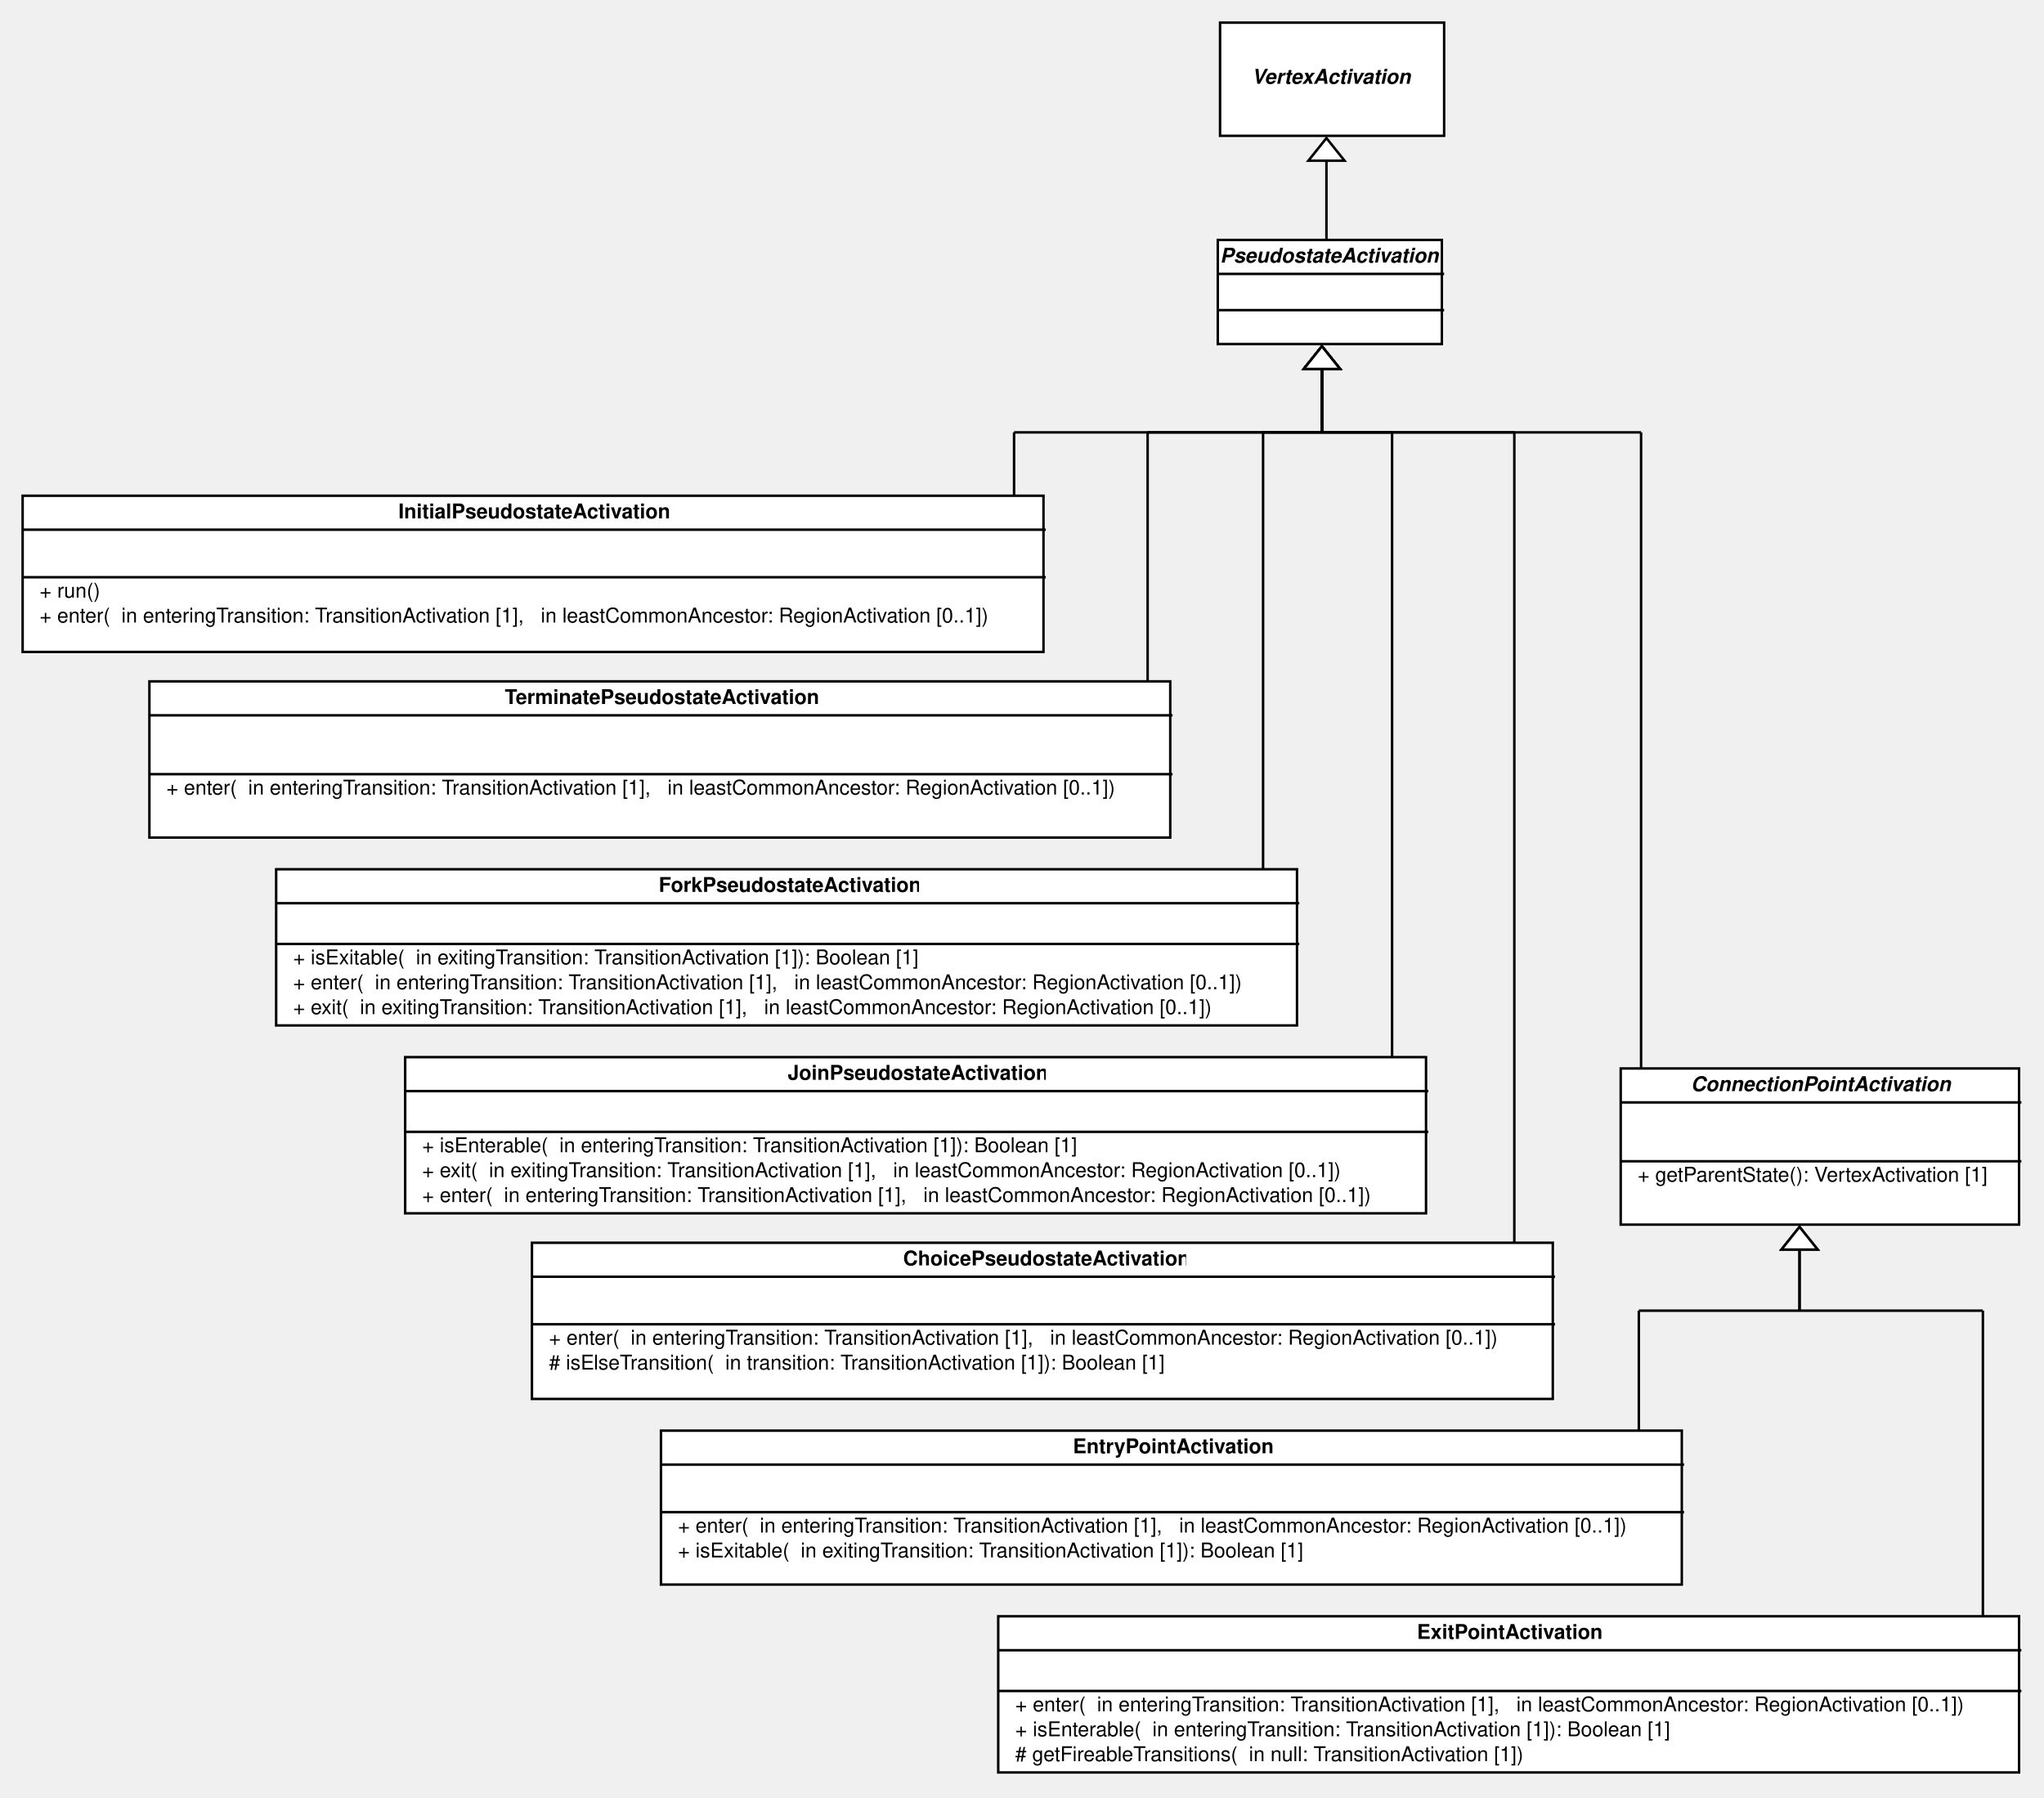
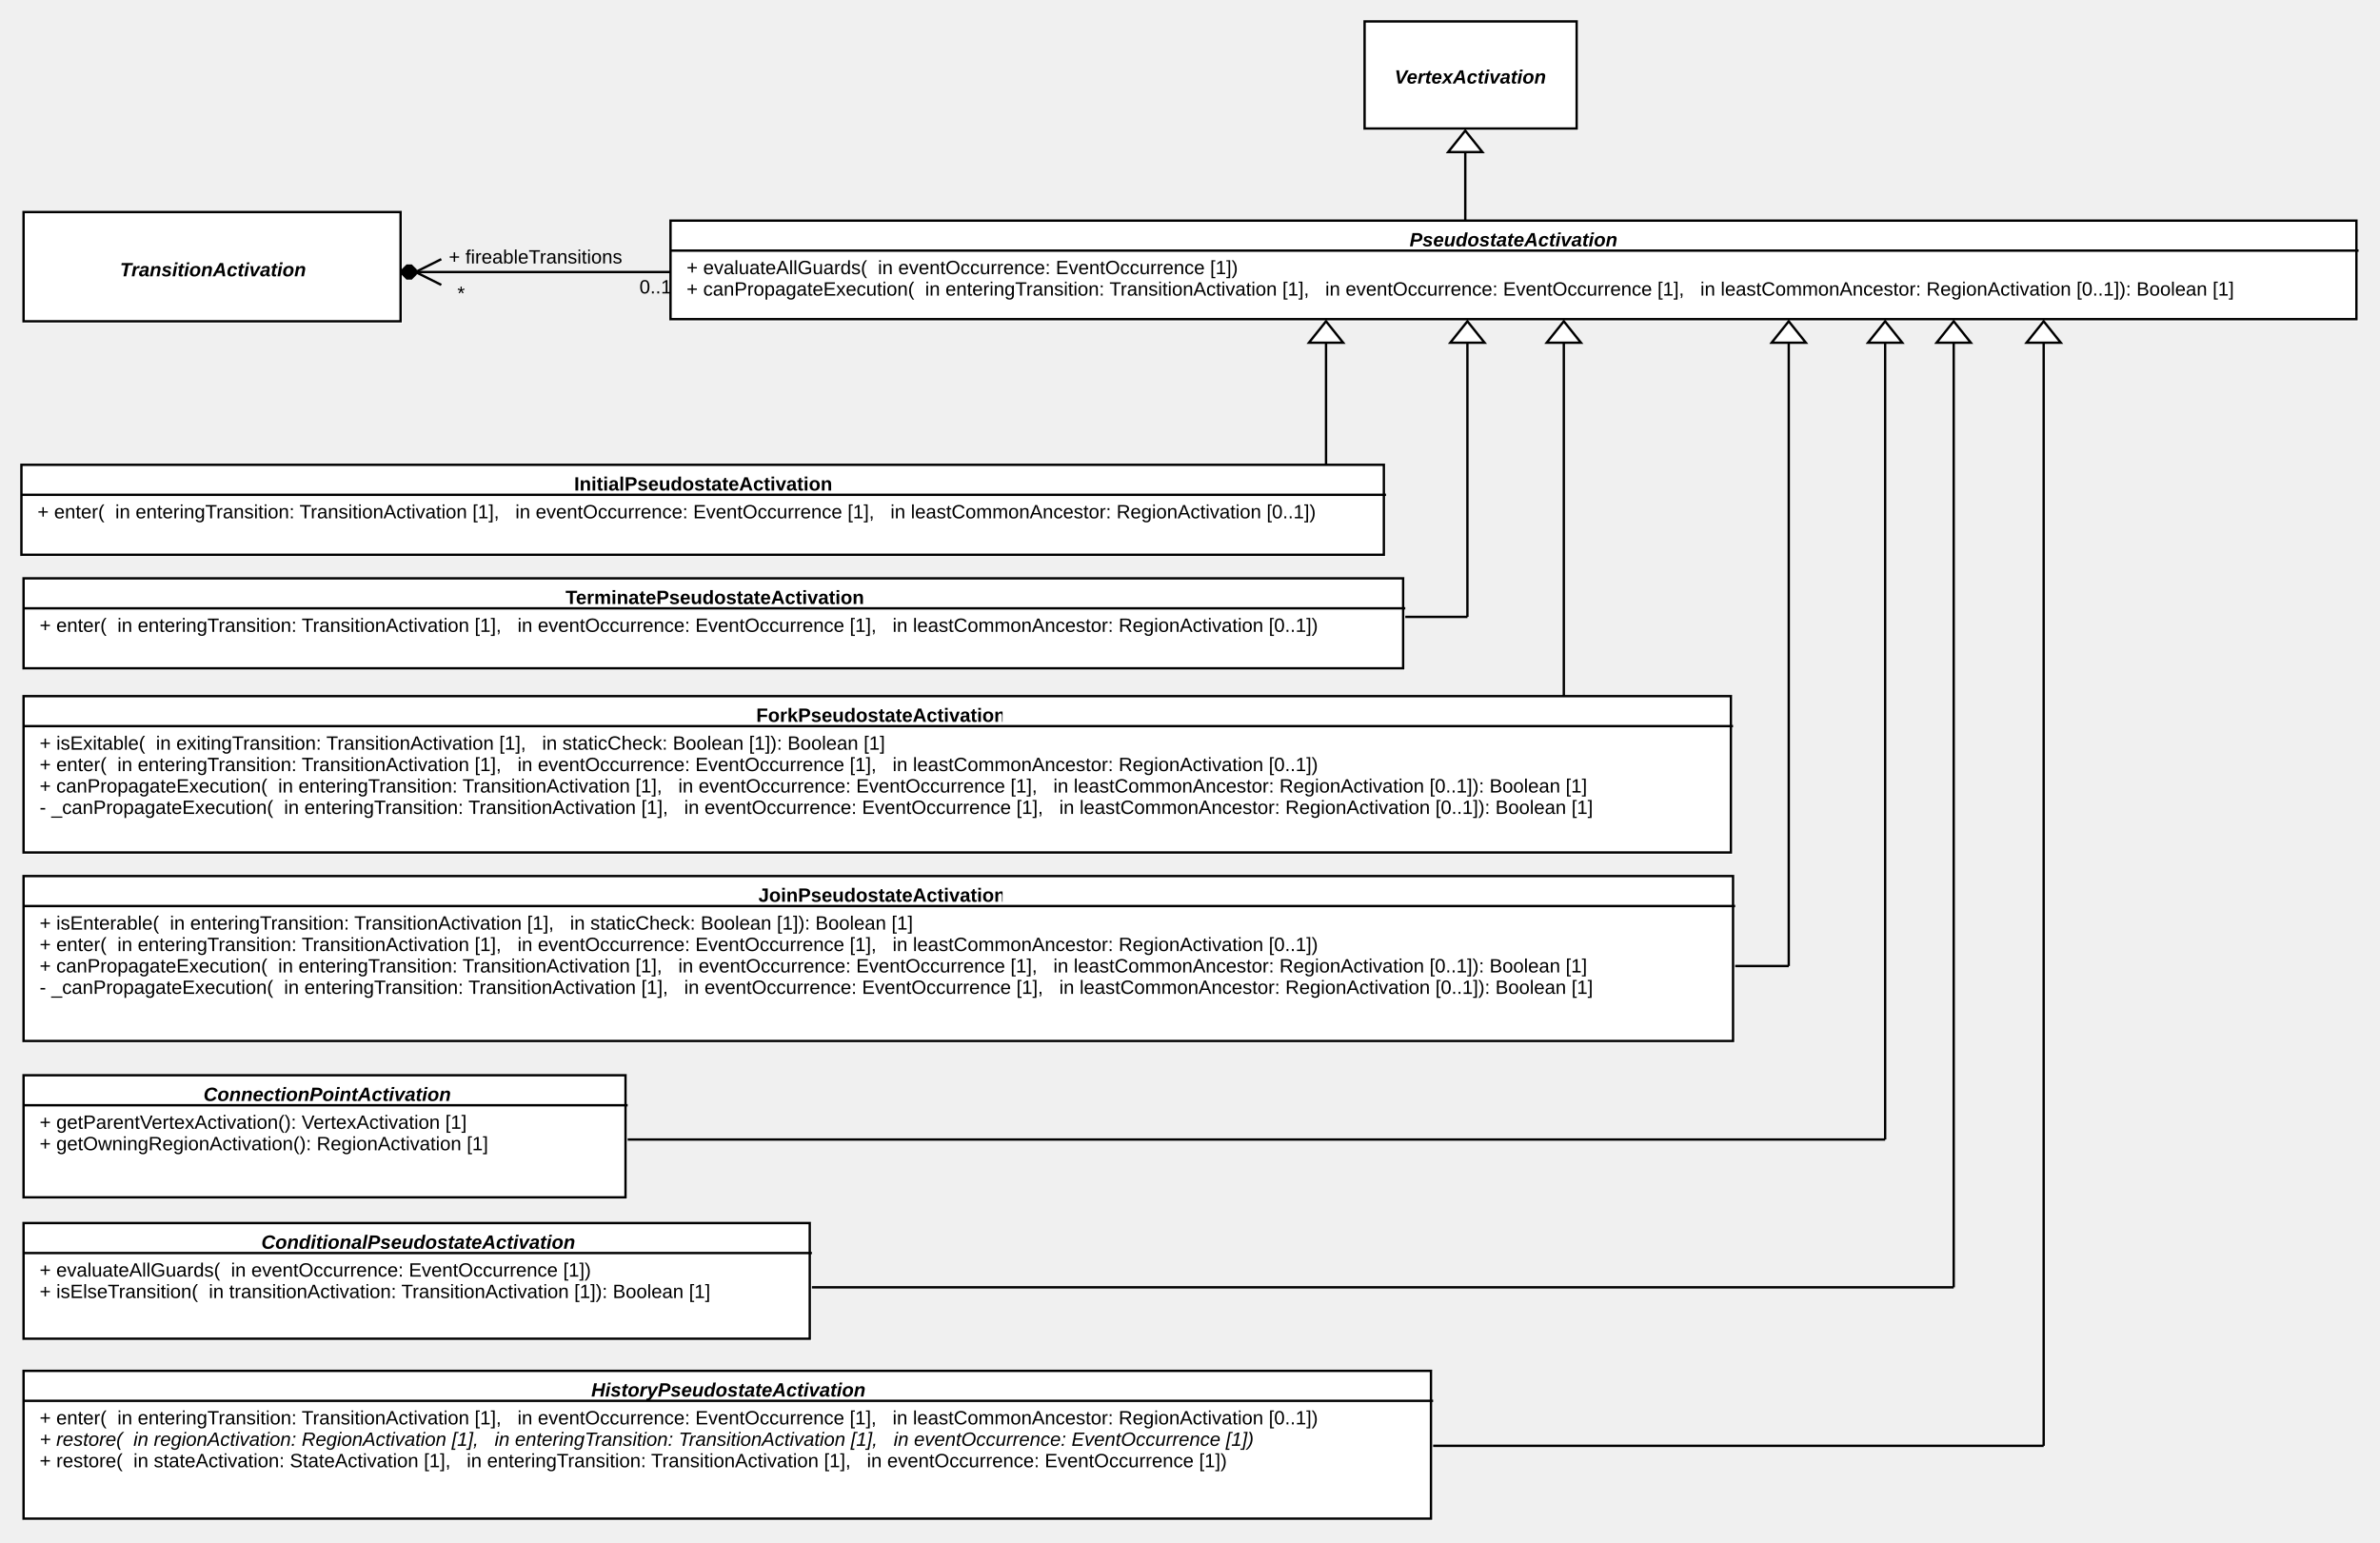
- <svg xmlns="http://www.w3.org/2000/svg" stroke-dasharray="none" shape-rendering="auto" font-family="'Dialog'" width="903" text-rendering="auto" fill-opacity="1" contentScriptType="text/ecmascript" color-interpolation="auto" color-rendering="auto" preserveAspectRatio="xMidYMid meet" font-size="12" viewBox="0 0 903 794" fill="black" stroke="black" image-rendering="auto" stroke-miterlimit="10" zoomAndPan="magnify" version="1.0" stroke-linecap="square" stroke-linejoin="miter" contentStyleType="text/css" font-style="normal" height="794" stroke-width="1" stroke-dashoffset="0" font-weight="normal" stroke-opacity="1">
+ <svg xmlns="http://www.w3.org/2000/svg" stroke-dasharray="none" shape-rendering="auto" font-family="'Dialog'" width="1111" text-rendering="auto" fill-opacity="1" contentScriptType="text/ecmascript" color-interpolation="auto" color-rendering="auto" preserveAspectRatio="xMidYMid meet" font-size="12" viewBox="0 0 1111 720" fill="black" stroke="black" image-rendering="auto" stroke-miterlimit="10" zoomAndPan="magnify" version="1.0" stroke-linecap="square" stroke-linejoin="miter" contentStyleType="text/css" font-style="normal" height="720" stroke-width="1" stroke-dashoffset="0" font-weight="normal" stroke-opacity="1">
  <defs id="genericDefs" />
  <g>
    <defs id="defs1">
      <clipPath clipPathUnits="userSpaceOnUse" id="clipPath1">
-         <path d="M538 9 L640 9 L640 62 L538 62 L538 9 Z" />
+         <path d="M636 9 L738 9 L738 62 L636 62 L636 9 Z" />
      </clipPath>
      <clipPath clipPathUnits="userSpaceOnUse" id="clipPath2">
-         <path d="M552 29 L627 29 L627 42 L552 42 L552 29 Z" />
+         <path d="M650 29 L725 29 L725 41 L650 41 L650 29 Z" />
      </clipPath>
      <clipPath clipPathUnits="userSpaceOnUse" id="clipPath3">
-         <path d="M715 471 L894 471 L894 543 L715 543 L715 471 Z" />
+         <path d="M10 501 L294 501 L294 561 L10 561 L10 501 Z" />
      </clipPath>
      <clipPath clipPathUnits="userSpaceOnUse" id="clipPath4">
-         <path d="M746 474 L862 474 L862 487 L746 487 L746 474 Z" />
+         <path d="M94 504 L210 504 L210 516 L94 516 L94 504 Z" />
      </clipPath>
      <clipPath clipPathUnits="userSpaceOnUse" id="clipPath5">
-         <path d="M715 486 L894 486 L894 513 L715 513 L715 486 Z" />
+         <path d="M15 517 L230 517 L230 529 L15 529 L15 517 Z" />
      </clipPath>
      <clipPath clipPathUnits="userSpaceOnUse" id="clipPath6">
-         <path d="M720 514 L889 514 L889 527 L720 527 L720 514 Z" />
+         <path d="M15 527 L235 527 L235 539 L15 539 L15 527 Z" />
      </clipPath>
      <clipPath clipPathUnits="userSpaceOnUse" id="clipPath7">
-         <path d="M715 512 L894 512 L894 542 L715 542 L715 512 Z" />
+         <path d="M10 515 L294 515 L294 561 L10 561 L10 515 Z" />
      </clipPath>
      <clipPath clipPathUnits="userSpaceOnUse" id="clipPath8">
-         <path d="M9 218 L463 218 L463 290 L9 290 L9 218 Z" />
+         <path d="M9 216 L648 216 L648 261 L9 261 L9 216 Z" />
      </clipPath>
      <clipPath clipPathUnits="userSpaceOnUse" id="clipPath9">
-         <path d="M175 221 L297 221 L297 234 L175 234 L175 221 Z" />
+         <path d="M267 219 L389 219 L389 231 L267 231 L267 219 Z" />
      </clipPath>
      <clipPath clipPathUnits="userSpaceOnUse" id="clipPath10">
-         <path d="M9 233 L463 233 L463 255 L9 255 L9 233 Z" />
+         <path d="M14 232 L643 232 L643 244 L14 244 L14 232 Z" />
      </clipPath>
      <clipPath clipPathUnits="userSpaceOnUse" id="clipPath11">
-         <path d="M14 256 L46 256 L46 269 L14 269 L14 256 Z" />
+         <path d="M9 230 L648 230 L648 261 L9 261 L9 230 Z" />
      </clipPath>
      <clipPath clipPathUnits="userSpaceOnUse" id="clipPath12">
-         <path d="M14 267 L458 267 L458 280 L14 280 L14 267 Z" />
+         <path d="M312 102 L1102 102 L1102 151 L312 151 L312 102 Z" />
      </clipPath>
      <clipPath clipPathUnits="userSpaceOnUse" id="clipPath13">
-         <path d="M9 254 L463 254 L463 289 L9 289 L9 254 Z" />
+         <path d="M657 105 L756 105 L756 117 L657 117 L657 105 Z" />
      </clipPath>
      <clipPath clipPathUnits="userSpaceOnUse" id="clipPath14">
-         <path d="M537 105 L639 105 L639 154 L537 154 L537 105 Z" />
+         <path d="M317 118 L590 118 L590 130 L317 130 L317 118 Z" />
      </clipPath>
      <clipPath clipPathUnits="userSpaceOnUse" id="clipPath15">
-         <path d="M538 108 L637 108 L637 121 L538 121 L538 108 Z" />
+         <path d="M317 128 L1076 128 L1076 140 L317 140 L317 128 Z" />
      </clipPath>
      <clipPath clipPathUnits="userSpaceOnUse" id="clipPath16">
-         <path d="M537 120 L639 120 L639 137 L537 137 L537 120 Z" />
+         <path d="M312 116 L1102 116 L1102 151 L312 151 L312 116 Z" />
      </clipPath>
      <clipPath clipPathUnits="userSpaceOnUse" id="clipPath17">
-         <path d="M537 136 L639 136 L639 153 L537 153 L537 136 Z" />
+         <path d="M10 324 L810 324 L810 400 L10 400 L10 324 Z" />
      </clipPath>
      <clipPath clipPathUnits="userSpaceOnUse" id="clipPath18">
-         <path d="M291 631 L745 631 L745 702 L291 702 L291 631 Z" />
+         <path d="M352 327 L468 327 L468 339 L352 339 L352 327 Z" />
      </clipPath>
      <clipPath clipPathUnits="userSpaceOnUse" id="clipPath19">
-         <path d="M473 634 L563 634 L563 647 L473 647 L473 634 Z" />
+         <path d="M15 340 L435 340 L435 352 L15 352 L15 340 Z" />
      </clipPath>
      <clipPath clipPathUnits="userSpaceOnUse" id="clipPath20">
-         <path d="M291 646 L745 646 L745 668 L291 668 L291 646 Z" />
+         <path d="M15 350 L644 350 L644 362 L15 362 L15 350 Z" />
      </clipPath>
      <clipPath clipPathUnits="userSpaceOnUse" id="clipPath21">
-         <path d="M296 669 L740 669 L740 682 L296 682 L296 669 Z" />
+         <path d="M15 360 L774 360 L774 372 L15 372 L15 360 Z" />
      </clipPath>
      <clipPath clipPathUnits="userSpaceOnUse" id="clipPath22">
-         <path d="M296 680 L592 680 L592 693 L296 693 L296 680 Z" />
+         <path d="M15 370 L777 370 L777 382 L15 382 L15 370 Z" />
      </clipPath>
      <clipPath clipPathUnits="userSpaceOnUse" id="clipPath23">
-         <path d="M291 667 L745 667 L745 701 L291 701 L291 667 Z" />
+         <path d="M10 338 L810 338 L810 400 L10 400 L10 338 Z" />
      </clipPath>
      <clipPath clipPathUnits="userSpaceOnUse" id="clipPath24">
-         <path d="M440 713 L894 713 L894 785 L440 785 L440 713 Z" />
+         <path d="M10 408 L811 408 L811 488 L10 488 L10 408 Z" />
      </clipPath>
      <clipPath clipPathUnits="userSpaceOnUse" id="clipPath25">
-         <path d="M625 716 L709 716 L709 729 L625 729 L625 716 Z" />
+         <path d="M353 411 L468 411 L468 423 L353 423 L353 411 Z" />
      </clipPath>
      <clipPath clipPathUnits="userSpaceOnUse" id="clipPath26">
-         <path d="M440 728 L894 728 L894 747 L440 747 L440 728 Z" />
+         <path d="M15 424 L447 424 L447 436 L15 436 L15 424 Z" />
      </clipPath>
      <clipPath clipPathUnits="userSpaceOnUse" id="clipPath27">
-         <path d="M445 748 L889 748 L889 761 L445 761 L445 748 Z" />
+         <path d="M15 434 L644 434 L644 446 L15 446 L15 434 Z" />
      </clipPath>
      <clipPath clipPathUnits="userSpaceOnUse" id="clipPath28">
-         <path d="M445 759 L753 759 L753 772 L445 772 L445 759 Z" />
+         <path d="M15 444 L774 444 L774 456 L15 456 L15 444 Z" />
      </clipPath>
      <clipPath clipPathUnits="userSpaceOnUse" id="clipPath29">
-         <path d="M445 770 L685 770 L685 783 L445 783 L445 770 Z" />
+         <path d="M15 454 L777 454 L777 466 L15 466 L15 454 Z" />
      </clipPath>
      <clipPath clipPathUnits="userSpaceOnUse" id="clipPath30">
-         <path d="M440 746 L894 746 L894 784 L440 784 L440 746 Z" />
+         <path d="M10 422 L811 422 L811 488 L10 488 L10 422 Z" />
      </clipPath>
      <clipPath clipPathUnits="userSpaceOnUse" id="clipPath31">
-         <path d="M234 548 L688 548 L688 620 L234 620 L234 548 Z" />
+         <path d="M10 269 L657 269 L657 314 L10 314 L10 269 Z" />
      </clipPath>
      <clipPath clipPathUnits="userSpaceOnUse" id="clipPath32">
-         <path d="M398 551 L524 551 L524 564 L398 564 L398 551 Z" />
+         <path d="M263 272 L403 272 L403 284 L263 284 L263 272 Z" />
      </clipPath>
      <clipPath clipPathUnits="userSpaceOnUse" id="clipPath33">
-         <path d="M234 563 L688 563 L688 585 L234 585 L234 563 Z" />
+         <path d="M15 285 L644 285 L644 297 L15 297 L15 285 Z" />
      </clipPath>
      <clipPath clipPathUnits="userSpaceOnUse" id="clipPath34">
-         <path d="M239 586 L683 586 L683 599 L239 599 L239 586 Z" />
+         <path d="M10 283 L657 283 L657 314 L10 314 L10 283 Z" />
      </clipPath>
      <clipPath clipPathUnits="userSpaceOnUse" id="clipPath35">
-         <path d="M239 597 L531 597 L531 610 L239 610 L239 597 Z" />
+         <path d="M10 98 L189 98 L189 152 L10 152 L10 98 Z" />
      </clipPath>
      <clipPath clipPathUnits="userSpaceOnUse" id="clipPath36">
-         <path d="M234 584 L688 584 L688 619 L234 619 L234 584 Z" />
+         <path d="M55 119 L145 119 L145 131 L55 131 L55 119 Z" />
      </clipPath>
      <clipPath clipPathUnits="userSpaceOnUse" id="clipPath37">
-         <path d="M121 383 L575 383 L575 455 L121 455 L121 383 Z" />
+         <path d="M10 639 L670 639 L670 711 L10 711 L10 639 Z" />
      </clipPath>
      <clipPath clipPathUnits="userSpaceOnUse" id="clipPath38">
-         <path d="M290 386 L406 386 L406 399 L290 399 L290 386 Z" />
+         <path d="M275 642 L405 642 L405 654 L275 654 L275 642 Z" />
      </clipPath>
      <clipPath clipPathUnits="userSpaceOnUse" id="clipPath39">
-         <path d="M121 398 L575 398 L575 417 L121 417 L121 398 Z" />
+         <path d="M15 655 L644 655 L644 667 L15 667 L15 655 Z" />
      </clipPath>
      <clipPath clipPathUnits="userSpaceOnUse" id="clipPath40">
-         <path d="M126 418 L422 418 L422 431 L126 431 L126 418 Z" />
+         <path d="M15 665 L617 665 L617 677 L15 677 L15 665 Z" />
      </clipPath>
      <clipPath clipPathUnits="userSpaceOnUse" id="clipPath41">
-         <path d="M126 429 L570 429 L570 442 L126 442 L126 429 Z" />
+         <path d="M15 675 L605 675 L605 687 L15 687 L15 675 Z" />
      </clipPath>
      <clipPath clipPathUnits="userSpaceOnUse" id="clipPath42">
-         <path d="M126 440 L558 440 L558 453 L126 453 L126 440 Z" />
+         <path d="M10 653 L670 653 L670 711 L10 711 L10 653 Z" />
      </clipPath>
      <clipPath clipPathUnits="userSpaceOnUse" id="clipPath43">
-         <path d="M121 416 L575 416 L575 454 L121 454 L121 416 Z" />
+         <path d="M10 570 L380 570 L380 627 L10 627 L10 570 Z" />
      </clipPath>
      <clipPath clipPathUnits="userSpaceOnUse" id="clipPath44">
-         <path d="M178 466 L632 466 L632 538 L178 538 L178 466 Z" />
+         <path d="M121 573 L268 573 L268 585 L121 585 L121 573 Z" />
      </clipPath>
      <clipPath clipPathUnits="userSpaceOnUse" id="clipPath45">
-         <path d="M347 469 L462 469 L462 482 L347 482 L347 469 Z" />
+         <path d="M15 586 L288 586 L288 598 L15 598 L15 586 Z" />
      </clipPath>
      <clipPath clipPathUnits="userSpaceOnUse" id="clipPath46">
-         <path d="M178 481 L632 481 L632 500 L178 500 L178 481 Z" />
+         <path d="M15 596 L348 596 L348 608 L15 608 L15 596 Z" />
      </clipPath>
      <clipPath clipPathUnits="userSpaceOnUse" id="clipPath47">
-         <path d="M183 501 L491 501 L491 514 L183 514 L183 501 Z" />
+         <path d="M10 584 L380 584 L380 627 L10 627 L10 584 Z" />
      </clipPath>
      <clipPath clipPathUnits="userSpaceOnUse" id="clipPath48">
-         <path d="M183 512 L615 512 L615 525 L183 525 L183 512 Z" />
+         <path d="M-1 -1 L1112 -1 L1112 721 L-1 721 L-1 -1 Z" />
      </clipPath>
      <clipPath clipPathUnits="userSpaceOnUse" id="clipPath49">
-         <path d="M183 523 L627 523 L627 536 L183 536 L183 523 Z" />
+         <path d="M675 60 L694 60 L694 73 L675 73 L675 60 Z" />
      </clipPath>
      <clipPath clipPathUnits="userSpaceOnUse" id="clipPath50">
-         <path d="M178 499 L632 499 L632 537 L178 537 L178 499 Z" />
+         <path d="M206 113 L294 113 L294 125 L206 125 L206 113 Z" />
      </clipPath>
      <clipPath clipPathUnits="userSpaceOnUse" id="clipPath51">
-         <path d="M65 300 L519 300 L519 372 L65 372 L65 300 Z" />
+         <path d="M295 127 L316 127 L316 139 L295 139 L295 127 Z" />
      </clipPath>
      <clipPath clipPathUnits="userSpaceOnUse" id="clipPath52">
-         <path d="M222 303 L362 303 L362 316 L222 316 L222 303 Z" />
+         <path d="M210 130 L219 130 L219 142 L210 142 L210 130 Z" />
      </clipPath>
      <clipPath clipPathUnits="userSpaceOnUse" id="clipPath53">
-         <path d="M65 315 L519 315 L519 342 L65 342 L65 315 Z" />
+         <path d="M187 120 L208 120 L208 135 L187 135 L187 120 Z" />
      </clipPath>
      <clipPath clipPathUnits="userSpaceOnUse" id="clipPath54">
-         <path d="M70 343 L514 343 L514 356 L70 356 L70 343 Z" />
+         <path d="M610 149 L629 149 L629 162 L610 162 L610 149 Z" />
      </clipPath>
      <clipPath clipPathUnits="userSpaceOnUse" id="clipPath55">
-         <path d="M65 341 L519 341 L519 371 L65 371 L65 341 Z" />
+         <path d="M676 149 L695 149 L695 162 L676 162 L676 149 Z" />
      </clipPath>
      <clipPath clipPathUnits="userSpaceOnUse" id="clipPath56">
-         <path d="M-1 -1 L904 -1 L904 795 L-1 795 L-1 -1 Z" />
+         <path d="M721 149 L740 149 L740 162 L721 162 L721 149 Z" />
      </clipPath>
      <clipPath clipPathUnits="userSpaceOnUse" id="clipPath57">
-         <path d="M575 152 L594 152 L594 165 L575 165 L575 152 Z" />
+         <path d="M826 149 L845 149 L845 162 L826 162 L826 149 Z" />
      </clipPath>
      <clipPath clipPathUnits="userSpaceOnUse" id="clipPath58">
-         <path d="M577 60 L596 60 L596 73 L577 73 L577 60 Z" />
+         <path d="M871 149 L890 149 L890 162 L871 162 L871 149 Z" />
      </clipPath>
      <clipPath clipPathUnits="userSpaceOnUse" id="clipPath59">
-         <path d="M786 541 L805 541 L805 554 L786 554 L786 541 Z" />
+         <path d="M945 149 L964 149 L964 162 L945 162 L945 149 Z" />
+       </clipPath>
+       <clipPath clipPathUnits="userSpaceOnUse" id="clipPath60">
+         <path d="M903 149 L922 149 L922 162 L903 162 L903 149 Z" />
      </clipPath>
    </defs>
    <g font-size="11" fill="white" stroke-linejoin="round" stroke="white" stroke-width="0" stroke-miterlimit="0">
-       <rect x="539" y="10" clip-path="url(#clipPath1)" width="100" rx="0" ry="0" height="51" stroke="none" />
-     </g>
-     <g font-size="9" font-family="'Helvetica'" stroke-linejoin="round" font-style="italic" font-weight="bold" stroke-width="0" stroke-miterlimit="0">
-       <text xml:space="preserve" x="553" y="37" clip-path="url(#clipPath2)" stroke="none">VertexActivation</text>
-     </g>
-     <g font-size="11" stroke-width="1.1" stroke-linecap="butt">
-       <rect x="539" y="10" clip-path="url(#clipPath1)" fill="none" width="99" rx="0" ry="0" height="50" />
-       <rect x="716" y="472" clip-path="url(#clipPath3)" fill="white" width="177" rx="0" ry="0" height="70" stroke="none" />
-     </g>
-     <g stroke-linecap="butt" font-size="9" font-family="'Helvetica'" font-style="italic" font-weight="bold" stroke-width="1.1">
-       <text xml:space="preserve" x="747" y="482" clip-path="url(#clipPath4)" stroke="none">ConnectionPointActivation</text>
-     </g>
-     <g font-size="11" stroke-width="1.1" stroke-linecap="butt">
-       <line clip-path="url(#clipPath5)" fill="none" x1="716" x2="893" y1="487" y2="487" />
-       <text x="721" font-size="9" y="522" clip-path="url(#clipPath6)" font-family="'Helvetica'" stroke="none" xml:space="preserve"> + getParentState(): VertexActivation [1]</text>
-       <line clip-path="url(#clipPath7)" fill="none" x1="716" x2="893" y1="513" y2="513" />
-       <rect x="716" y="472" clip-path="url(#clipPath3)" fill="none" width="176" rx="0" ry="0" height="69" />
-       <rect x="10" y="219" clip-path="url(#clipPath8)" fill="white" width="452" rx="0" ry="0" height="70" stroke="none" />
-       <text x="176" font-size="9" y="229" clip-path="url(#clipPath9)" font-family="'Helvetica'" stroke="none" font-weight="bold" xml:space="preserve">InitialPseudostateActivation</text>
-       <line clip-path="url(#clipPath10)" fill="none" x1="10" x2="462" y1="234" y2="234" />
-       <text x="15" font-size="9" y="264" clip-path="url(#clipPath11)" font-family="'Helvetica'" stroke="none" xml:space="preserve"> + run()</text>
-       <text x="15" font-size="9" y="275" clip-path="url(#clipPath12)" font-family="'Helvetica'" stroke="none" xml:space="preserve"> + enter(  in enteringTransition: TransitionActivation [1],   in leastCommonAncestor: RegionActivation [0..1])</text>
-       <line clip-path="url(#clipPath13)" fill="none" x1="10" x2="462" y1="255" y2="255" />
-       <rect x="10" y="219" clip-path="url(#clipPath8)" fill="none" width="451" rx="0" ry="0" height="69" />
-       <rect x="538" y="106" clip-path="url(#clipPath14)" fill="white" width="100" rx="0" ry="0" height="47" stroke="none" />
-     </g>
-     <g stroke-linecap="butt" font-size="9" font-family="'Helvetica'" font-style="italic" font-weight="bold" stroke-width="1.1">
-       <text xml:space="preserve" x="539" y="116" clip-path="url(#clipPath15)" stroke="none">PseudostateActivation</text>
-     </g>
-     <g font-size="11" stroke-width="1.1" stroke-linecap="butt">
-       <line clip-path="url(#clipPath16)" fill="none" x1="538" x2="638" y1="121" y2="121" />
-       <line clip-path="url(#clipPath17)" fill="none" x1="538" x2="638" y1="137" y2="137" />
-       <rect x="538" y="106" clip-path="url(#clipPath14)" fill="none" width="99" rx="0" ry="0" height="46" />
-       <rect x="292" y="632" clip-path="url(#clipPath18)" fill="white" width="452" rx="0" ry="0" height="69" stroke="none" />
-       <text x="474" font-size="9" y="642" clip-path="url(#clipPath19)" font-family="'Helvetica'" stroke="none" font-weight="bold" xml:space="preserve">EntryPointActivation</text>
-       <line clip-path="url(#clipPath20)" fill="none" x1="292" x2="744" y1="647" y2="647" />
-       <text x="297" font-size="9" y="677" clip-path="url(#clipPath21)" font-family="'Helvetica'" stroke="none" xml:space="preserve"> + enter(  in enteringTransition: TransitionActivation [1],   in leastCommonAncestor: RegionActivation [0..1])</text>
-       <text x="297" font-size="9" y="688" clip-path="url(#clipPath22)" font-family="'Helvetica'" stroke="none" xml:space="preserve"> + isExitable(  in exitingTransition: TransitionActivation [1]): Boolean [1]</text>
-       <line clip-path="url(#clipPath23)" fill="none" x1="292" x2="744" y1="668" y2="668" />
-       <rect x="292" y="632" clip-path="url(#clipPath18)" fill="none" width="451" rx="0" ry="0" height="68" />
-       <rect x="441" y="714" clip-path="url(#clipPath24)" fill="white" width="452" rx="0" ry="0" height="70" stroke="none" />
-       <text x="626" font-size="9" y="724" clip-path="url(#clipPath25)" font-family="'Helvetica'" stroke="none" font-weight="bold" xml:space="preserve">ExitPointActivation</text>
-       <line clip-path="url(#clipPath26)" fill="none" x1="441" x2="893" y1="729" y2="729" />
-       <text x="446" font-size="9" y="756" clip-path="url(#clipPath27)" font-family="'Helvetica'" stroke="none" xml:space="preserve"> + enter(  in enteringTransition: TransitionActivation [1],   in leastCommonAncestor: RegionActivation [0..1])</text>
-       <text x="446" font-size="9" y="767" clip-path="url(#clipPath28)" font-family="'Helvetica'" stroke="none" xml:space="preserve"> + isEnterable(  in enteringTransition: TransitionActivation [1]): Boolean [1]</text>
-       <text x="446" font-size="9" y="778" clip-path="url(#clipPath29)" font-family="'Helvetica'" stroke="none" xml:space="preserve"> # getFireableTransitions(  in null: TransitionActivation [1])</text>
-       <line clip-path="url(#clipPath30)" fill="none" x1="441" x2="893" y1="747" y2="747" />
-       <rect x="441" y="714" clip-path="url(#clipPath24)" fill="none" width="451" rx="0" ry="0" height="69" />
-       <rect x="235" y="549" clip-path="url(#clipPath31)" fill="white" width="452" rx="0" ry="0" height="70" stroke="none" />
-       <text x="399" font-size="9" y="559" clip-path="url(#clipPath32)" font-family="'Helvetica'" stroke="none" font-weight="bold" xml:space="preserve">ChoicePseudostateActivation</text>
-       <line clip-path="url(#clipPath33)" fill="none" x1="235" x2="687" y1="564" y2="564" />
-       <text x="240" font-size="9" y="594" clip-path="url(#clipPath34)" font-family="'Helvetica'" stroke="none" xml:space="preserve"> + enter(  in enteringTransition: TransitionActivation [1],   in leastCommonAncestor: RegionActivation [0..1])</text>
-       <text x="240" font-size="9" y="605" clip-path="url(#clipPath35)" font-family="'Helvetica'" stroke="none" xml:space="preserve"> # isElseTransition(  in transition: TransitionActivation [1]): Boolean [1]</text>
-       <line clip-path="url(#clipPath36)" fill="none" x1="235" x2="687" y1="585" y2="585" />
-       <rect x="235" y="549" clip-path="url(#clipPath31)" fill="none" width="451" rx="0" ry="0" height="69" />
-       <rect x="122" y="384" clip-path="url(#clipPath37)" fill="white" width="452" rx="0" ry="0" height="70" stroke="none" />
-       <text x="291" font-size="9" y="394" clip-path="url(#clipPath38)" font-family="'Helvetica'" stroke="none" font-weight="bold" xml:space="preserve">ForkPseudostateActivation</text>
-       <line clip-path="url(#clipPath39)" fill="none" x1="122" x2="574" y1="399" y2="399" />
-       <text x="127" font-size="9" y="426" clip-path="url(#clipPath40)" font-family="'Helvetica'" stroke="none" xml:space="preserve"> + isExitable(  in exitingTransition: TransitionActivation [1]): Boolean [1]</text>
-       <text x="127" font-size="9" y="437" clip-path="url(#clipPath41)" font-family="'Helvetica'" stroke="none" xml:space="preserve"> + enter(  in enteringTransition: TransitionActivation [1],   in leastCommonAncestor: RegionActivation [0..1])</text>
-       <text x="127" font-size="9" y="448" clip-path="url(#clipPath42)" font-family="'Helvetica'" stroke="none" xml:space="preserve"> + exit(  in exitingTransition: TransitionActivation [1],   in leastCommonAncestor: RegionActivation [0..1])</text>
-       <line clip-path="url(#clipPath43)" fill="none" x1="122" x2="574" y1="417" y2="417" />
-       <rect x="122" y="384" clip-path="url(#clipPath37)" fill="none" width="451" rx="0" ry="0" height="69" />
-       <rect x="179" y="467" clip-path="url(#clipPath44)" fill="white" width="452" rx="0" ry="0" height="70" stroke="none" />
-       <text x="348" font-size="9" y="477" clip-path="url(#clipPath45)" font-family="'Helvetica'" stroke="none" font-weight="bold" xml:space="preserve">JoinPseudostateActivation</text>
-       <line clip-path="url(#clipPath46)" fill="none" x1="179" x2="631" y1="482" y2="482" />
-       <text x="184" font-size="9" y="509" clip-path="url(#clipPath47)" font-family="'Helvetica'" stroke="none" xml:space="preserve"> + isEnterable(  in enteringTransition: TransitionActivation [1]): Boolean [1]</text>
-       <text x="184" font-size="9" y="520" clip-path="url(#clipPath48)" font-family="'Helvetica'" stroke="none" xml:space="preserve"> + exit(  in exitingTransition: TransitionActivation [1],   in leastCommonAncestor: RegionActivation [0..1])</text>
-       <text x="184" font-size="9" y="531" clip-path="url(#clipPath49)" font-family="'Helvetica'" stroke="none" xml:space="preserve"> + enter(  in enteringTransition: TransitionActivation [1],   in leastCommonAncestor: RegionActivation [0..1])</text>
-       <line clip-path="url(#clipPath50)" fill="none" x1="179" x2="631" y1="500" y2="500" />
-       <rect x="179" y="467" clip-path="url(#clipPath44)" fill="none" width="451" rx="0" ry="0" height="69" />
-       <rect x="66" y="301" clip-path="url(#clipPath51)" fill="white" width="452" rx="0" ry="0" height="70" stroke="none" />
-       <text x="223" font-size="9" y="311" clip-path="url(#clipPath52)" font-family="'Helvetica'" stroke="none" font-weight="bold" xml:space="preserve">TerminatePseudostateActivation</text>
-       <line clip-path="url(#clipPath53)" fill="none" x1="66" x2="518" y1="316" y2="316" />
-       <text x="71" font-size="9" y="351" clip-path="url(#clipPath54)" font-family="'Helvetica'" stroke="none" xml:space="preserve"> + enter(  in enteringTransition: TransitionActivation [1],   in leastCommonAncestor: RegionActivation [0..1])</text>
-       <line clip-path="url(#clipPath55)" fill="none" x1="66" x2="518" y1="342" y2="342" />
-       <rect x="66" y="301" clip-path="url(#clipPath51)" fill="none" width="451" rx="0" ry="0" height="69" />
-       <line clip-path="url(#clipPath56)" fill="none" text-rendering="optimizeLegibility" x1="725" x2="725" y1="472" y2="191" />
-       <line clip-path="url(#clipPath56)" fill="none" text-rendering="optimizeLegibility" x1="725" x2="584" y1="191" y2="191" />
-       <line clip-path="url(#clipPath56)" fill="none" text-rendering="optimizeLegibility" x1="584" x2="584" y1="191" y2="153" />
-     </g>
-     <g stroke-linecap="butt" font-size="9" fill="white" text-rendering="optimizeLegibility" stroke="white" stroke-width="1.1">
-       <polygon clip-path="url(#clipPath57)" points=" 584 153 592 163 576 163" stroke="none" />
-       <polygon fill="none" clip-path="url(#clipPath57)" points=" 584 153 592 163 576 163" stroke="black" />
-       <line clip-path="url(#clipPath56)" fill="none" x1="586" x2="586" y1="106" y2="61" stroke="black" />
-       <polygon clip-path="url(#clipPath58)" points=" 586 61 594 71 578 71" stroke="none" />
-       <polygon fill="none" clip-path="url(#clipPath58)" points=" 586 61 594 71 578 71" stroke="black" />
-       <line clip-path="url(#clipPath56)" fill="none" x1="724" x2="724" y1="632" y2="579" stroke="black" />
-       <line clip-path="url(#clipPath56)" fill="none" x1="724" x2="795" y1="579" y2="579" stroke="black" />
-       <line clip-path="url(#clipPath56)" fill="none" x1="795" x2="795" y1="579" y2="542" stroke="black" />
-       <polygon clip-path="url(#clipPath59)" points=" 795 542 803 552 787 552" stroke="none" />
-       <polygon fill="none" clip-path="url(#clipPath59)" points=" 795 542 803 552 787 552" stroke="black" />
-       <line clip-path="url(#clipPath56)" fill="none" x1="876" x2="876" y1="714" y2="579" stroke="black" />
-       <line clip-path="url(#clipPath56)" fill="none" x1="876" x2="795" y1="579" y2="579" stroke="black" />
-       <line clip-path="url(#clipPath56)" fill="none" x1="795" x2="795" y1="579" y2="542" stroke="black" />
-       <polygon clip-path="url(#clipPath59)" points=" 795 542 803 552 787 552" stroke="none" />
-       <polygon fill="none" clip-path="url(#clipPath59)" points=" 795 542 803 552 787 552" stroke="black" />
-       <line clip-path="url(#clipPath56)" fill="none" x1="558" x2="558" y1="384" y2="191" stroke="black" />
-       <line clip-path="url(#clipPath56)" fill="none" x1="558" x2="584" y1="191" y2="191" stroke="black" />
-       <line clip-path="url(#clipPath56)" fill="none" x1="584" x2="584" y1="191" y2="153" stroke="black" />
-       <polygon clip-path="url(#clipPath57)" points=" 584 153 592 163 576 163" stroke="none" />
-       <polygon fill="none" clip-path="url(#clipPath57)" points=" 584 153 592 163 576 163" stroke="black" />
-       <line clip-path="url(#clipPath56)" fill="none" x1="669" x2="669" y1="549" y2="191" stroke="black" />
-       <line clip-path="url(#clipPath56)" fill="none" x1="669" x2="584" y1="191" y2="191" stroke="black" />
-       <line clip-path="url(#clipPath56)" fill="none" x1="584" x2="584" y1="191" y2="153" stroke="black" />
-       <polygon clip-path="url(#clipPath57)" points=" 584 153 592 163 576 163" stroke="none" />
-       <polygon fill="none" clip-path="url(#clipPath57)" points=" 584 153 592 163 576 163" stroke="black" />
-       <line clip-path="url(#clipPath56)" fill="none" x1="615" x2="615" y1="467" y2="191" stroke="black" />
-       <line clip-path="url(#clipPath56)" fill="none" x1="615" x2="584" y1="191" y2="191" stroke="black" />
-       <line clip-path="url(#clipPath56)" fill="none" x1="584" x2="584" y1="191" y2="153" stroke="black" />
-       <polygon clip-path="url(#clipPath57)" points=" 584 153 592 163 576 163" stroke="none" />
-       <polygon fill="none" clip-path="url(#clipPath57)" points=" 584 153 592 163 576 163" stroke="black" />
-       <line clip-path="url(#clipPath56)" fill="none" x1="448" x2="448" y1="219" y2="191" stroke="black" />
-       <line clip-path="url(#clipPath56)" fill="none" x1="448" x2="584" y1="191" y2="191" stroke="black" />
-       <line clip-path="url(#clipPath56)" fill="none" x1="584" x2="584" y1="191" y2="153" stroke="black" />
-       <polygon clip-path="url(#clipPath57)" points=" 584 153 592 163 576 163" stroke="none" />
-       <polygon fill="none" clip-path="url(#clipPath57)" points=" 584 153 592 163 576 163" stroke="black" />
-       <line clip-path="url(#clipPath56)" fill="none" x1="507" x2="507" y1="301" y2="191" stroke="black" />
-       <line clip-path="url(#clipPath56)" fill="none" x1="507" x2="584" y1="191" y2="191" stroke="black" />
-       <line clip-path="url(#clipPath56)" fill="none" x1="584" x2="584" y1="191" y2="153" stroke="black" />
-       <polygon clip-path="url(#clipPath57)" points=" 584 153 592 163 576 163" stroke="none" />
-       <polygon fill="none" clip-path="url(#clipPath57)" points=" 584 153 592 163 576 163" stroke="black" />
+       <rect x="637" y="10" clip-path="url(#clipPath1)" width="100" rx="0" ry="0" height="51" stroke="none" />
+     </g>
+     <g font-size="9" font-family="'Arial'" stroke-linejoin="round" font-style="italic" font-weight="bold" stroke-width="0" stroke-miterlimit="0">
+       <text xml:space="preserve" x="651" y="39" clip-path="url(#clipPath2)" stroke="none">VertexActivation</text>
+     </g>
+     <g font-size="11" stroke-width="1.1" stroke-linecap="butt">
+       <rect x="637" y="10" clip-path="url(#clipPath1)" fill="none" width="99" rx="0" ry="0" height="50" />
+       <rect x="11" y="502" clip-path="url(#clipPath3)" fill="white" width="282" rx="0" ry="0" height="58" stroke="none" />
+     </g>
+     <g stroke-linecap="butt" font-size="9" font-family="'Arial'" font-style="italic" font-weight="bold" stroke-width="1.1">
+       <text xml:space="preserve" x="95" y="514" clip-path="url(#clipPath4)" stroke="none">ConnectionPointActivation</text>
+       <text x="16" y="527" clip-path="url(#clipPath5)" font-style="normal" stroke="none" font-weight="normal" xml:space="preserve"> + getParentVertexActivation(): VertexActivation [1]</text>
+       <text x="16" y="537" clip-path="url(#clipPath6)" font-style="normal" stroke="none" font-weight="normal" xml:space="preserve"> + getOwningRegionActivation(): RegionActivation [1]</text>
+     </g>
+     <g font-size="11" stroke-width="1.1" stroke-linecap="butt">
+       <line clip-path="url(#clipPath7)" fill="none" x1="11" x2="293" y1="516" y2="516" />
+       <rect x="11" y="502" clip-path="url(#clipPath3)" fill="none" width="281" rx="0" ry="0" height="57" />
+       <rect x="10" y="217" clip-path="url(#clipPath8)" fill="white" width="637" rx="0" ry="0" height="43" stroke="none" />
+       <text x="268" font-size="9" y="229" clip-path="url(#clipPath9)" font-family="'Arial'" stroke="none" font-weight="bold" xml:space="preserve">InitialPseudostateActivation</text>
+       <text x="15" font-size="9" y="242" clip-path="url(#clipPath10)" font-family="'Arial'" stroke="none" xml:space="preserve"> + enter(  in enteringTransition: TransitionActivation [1],   in eventOccurrence: EventOccurrence [1],   in leastCommonAncestor: RegionActivation [0..1])</text>
+       <line clip-path="url(#clipPath11)" fill="none" x1="10" x2="647" y1="231" y2="231" />
+       <rect x="10" y="217" clip-path="url(#clipPath8)" fill="none" width="636" rx="0" ry="0" height="42" />
+       <rect x="313" y="103" clip-path="url(#clipPath12)" fill="white" width="788" rx="0" ry="0" height="47" stroke="none" />
+     </g>
+     <g stroke-linecap="butt" font-size="9" font-family="'Arial'" font-style="italic" font-weight="bold" stroke-width="1.1">
+       <text xml:space="preserve" x="658" y="115" clip-path="url(#clipPath13)" stroke="none">PseudostateActivation</text>
+       <text x="318" y="128" clip-path="url(#clipPath14)" font-style="normal" stroke="none" font-weight="normal" xml:space="preserve"> + evaluateAllGuards(  in eventOccurrence: EventOccurrence [1])</text>
+       <text x="318" y="138" clip-path="url(#clipPath15)" font-style="normal" stroke="none" font-weight="normal" xml:space="preserve"> + canPropagateExecution(  in enteringTransition: TransitionActivation [1],   in eventOccurrence: EventOccurrence [1],   in leastCommonAncestor: RegionActivation [0..1]): Boolean [1]</text>
+     </g>
+     <g font-size="11" stroke-width="1.1" stroke-linecap="butt">
+       <line clip-path="url(#clipPath16)" fill="none" x1="313" x2="1101" y1="117" y2="117" />
+       <rect x="313" y="103" clip-path="url(#clipPath12)" fill="none" width="787" rx="0" ry="0" height="46" />
+       <rect x="11" y="325" clip-path="url(#clipPath17)" fill="white" width="798" rx="0" ry="0" height="74" stroke="none" />
+       <text x="353" font-size="9" y="337" clip-path="url(#clipPath18)" font-family="'Arial'" stroke="none" font-weight="bold" xml:space="preserve">ForkPseudostateActivation</text>
+       <text x="16" font-size="9" y="350" clip-path="url(#clipPath19)" font-family="'Arial'" stroke="none" xml:space="preserve"> + isExitable(  in exitingTransition: TransitionActivation [1],   in staticCheck: Boolean [1]): Boolean [1]</text>
+       <text x="16" font-size="9" y="360" clip-path="url(#clipPath20)" font-family="'Arial'" stroke="none" xml:space="preserve"> + enter(  in enteringTransition: TransitionActivation [1],   in eventOccurrence: EventOccurrence [1],   in leastCommonAncestor: RegionActivation [0..1])</text>
+       <text x="16" font-size="9" y="370" clip-path="url(#clipPath21)" font-family="'Arial'" stroke="none" xml:space="preserve"> + canPropagateExecution(  in enteringTransition: TransitionActivation [1],   in eventOccurrence: EventOccurrence [1],   in leastCommonAncestor: RegionActivation [0..1]): Boolean [1]</text>
+       <text x="16" font-size="9" y="380" clip-path="url(#clipPath22)" font-family="'Arial'" stroke="none" xml:space="preserve"> - _canPropagateExecution(  in enteringTransition: TransitionActivation [1],   in eventOccurrence: EventOccurrence [1],   in leastCommonAncestor: RegionActivation [0..1]): Boolean [1]</text>
+       <line clip-path="url(#clipPath23)" fill="none" x1="11" x2="809" y1="339" y2="339" />
+       <rect x="11" y="325" clip-path="url(#clipPath17)" fill="none" width="797" rx="0" ry="0" height="73" />
+       <rect x="11" y="409" clip-path="url(#clipPath24)" fill="white" width="799" rx="0" ry="0" height="78" stroke="none" />
+       <text x="354" font-size="9" y="421" clip-path="url(#clipPath25)" font-family="'Arial'" stroke="none" font-weight="bold" xml:space="preserve">JoinPseudostateActivation</text>
+       <text x="16" font-size="9" y="434" clip-path="url(#clipPath26)" font-family="'Arial'" stroke="none" xml:space="preserve"> + isEnterable(  in enteringTransition: TransitionActivation [1],   in staticCheck: Boolean [1]): Boolean [1]</text>
+       <text x="16" font-size="9" y="444" clip-path="url(#clipPath27)" font-family="'Arial'" stroke="none" xml:space="preserve"> + enter(  in enteringTransition: TransitionActivation [1],   in eventOccurrence: EventOccurrence [1],   in leastCommonAncestor: RegionActivation [0..1])</text>
+       <text x="16" font-size="9" y="454" clip-path="url(#clipPath28)" font-family="'Arial'" stroke="none" xml:space="preserve"> + canPropagateExecution(  in enteringTransition: TransitionActivation [1],   in eventOccurrence: EventOccurrence [1],   in leastCommonAncestor: RegionActivation [0..1]): Boolean [1]</text>
+       <text x="16" font-size="9" y="464" clip-path="url(#clipPath29)" font-family="'Arial'" stroke="none" xml:space="preserve"> - _canPropagateExecution(  in enteringTransition: TransitionActivation [1],   in eventOccurrence: EventOccurrence [1],   in leastCommonAncestor: RegionActivation [0..1]): Boolean [1]</text>
+       <line clip-path="url(#clipPath30)" fill="none" x1="11" x2="810" y1="423" y2="423" />
+       <rect x="11" y="409" clip-path="url(#clipPath24)" fill="none" width="798" rx="0" ry="0" height="77" />
+       <rect x="11" y="270" clip-path="url(#clipPath31)" fill="white" width="645" rx="0" ry="0" height="43" stroke="none" />
+       <text x="264" font-size="9" y="282" clip-path="url(#clipPath32)" font-family="'Arial'" stroke="none" font-weight="bold" xml:space="preserve">TerminatePseudostateActivation</text>
+       <text x="16" font-size="9" y="295" clip-path="url(#clipPath33)" font-family="'Arial'" stroke="none" xml:space="preserve"> + enter(  in enteringTransition: TransitionActivation [1],   in eventOccurrence: EventOccurrence [1],   in leastCommonAncestor: RegionActivation [0..1])</text>
+       <line clip-path="url(#clipPath34)" fill="none" x1="11" x2="656" y1="284" y2="284" />
+       <rect x="11" y="270" clip-path="url(#clipPath31)" fill="none" width="644" rx="0" ry="0" height="42" />
+       <rect x="11" y="99" clip-path="url(#clipPath35)" fill="white" width="177" rx="0" ry="0" height="52" stroke="none" />
+     </g>
+     <g stroke-linecap="butt" font-size="9" font-family="'Arial'" font-style="italic" font-weight="bold" stroke-width="1.1">
+       <text xml:space="preserve" x="56" y="129" clip-path="url(#clipPath36)" stroke="none">TransitionActivation</text>
+     </g>
+     <g font-size="11" stroke-width="1.1" stroke-linecap="butt">
+       <rect x="11" y="99" clip-path="url(#clipPath35)" fill="none" width="176" rx="0" ry="0" height="51" />
+       <rect x="11" y="640" clip-path="url(#clipPath37)" fill="white" width="658" rx="0" ry="0" height="70" stroke="none" />
+     </g>
+     <g stroke-linecap="butt" font-size="9" font-family="'Arial'" font-style="italic" font-weight="bold" stroke-width="1.1">
+       <text xml:space="preserve" x="276" y="652" clip-path="url(#clipPath38)" stroke="none">HistoryPseudostateActivation</text>
+       <text x="16" y="665" clip-path="url(#clipPath39)" font-style="normal" stroke="none" font-weight="normal" xml:space="preserve"> + enter(  in enteringTransition: TransitionActivation [1],   in eventOccurrence: EventOccurrence [1],   in leastCommonAncestor: RegionActivation [0..1])</text>
+       <text x="16" y="675" clip-path="url(#clipPath40)" stroke="none" font-weight="normal" xml:space="preserve"> + restore(  in regionActivation: RegionActivation [1],   in enteringTransition: TransitionActivation [1],   in eventOccurrence: EventOccurrence [1])</text>
+       <text x="16" y="685" clip-path="url(#clipPath41)" font-style="normal" stroke="none" font-weight="normal" xml:space="preserve"> + restore(  in stateActivation: StateActivation [1],   in enteringTransition: TransitionActivation [1],   in eventOccurrence: EventOccurrence [1])</text>
+     </g>
+     <g font-size="11" stroke-width="1.1" stroke-linecap="butt">
+       <line clip-path="url(#clipPath42)" fill="none" x1="11" x2="669" y1="654" y2="654" />
+       <rect x="11" y="640" clip-path="url(#clipPath37)" fill="none" width="657" rx="0" ry="0" height="69" />
+       <rect x="11" y="571" clip-path="url(#clipPath43)" fill="white" width="368" rx="0" ry="0" height="55" stroke="none" />
+     </g>
+     <g stroke-linecap="butt" font-size="9" font-family="'Arial'" font-style="italic" font-weight="bold" stroke-width="1.1">
+       <text xml:space="preserve" x="122" y="583" clip-path="url(#clipPath44)" stroke="none">ConditionalPseudostateActivation</text>
+       <text x="16" y="596" clip-path="url(#clipPath45)" font-style="normal" stroke="none" font-weight="normal" xml:space="preserve"> + evaluateAllGuards(  in eventOccurrence: EventOccurrence [1])</text>
+       <text x="16" y="606" clip-path="url(#clipPath46)" font-style="normal" stroke="none" font-weight="normal" xml:space="preserve"> + isElseTransition(  in transitionActivation: TransitionActivation [1]): Boolean [1]</text>
+     </g>
+     <g font-size="11" stroke-width="1.1" stroke-linecap="butt">
+       <line clip-path="url(#clipPath47)" fill="none" x1="11" x2="379" y1="585" y2="585" />
+       <rect x="11" y="571" clip-path="url(#clipPath43)" fill="none" width="367" rx="0" ry="0" height="54" />
+       <line clip-path="url(#clipPath48)" fill="none" text-rendering="optimizeLegibility" x1="684" x2="684" y1="103" y2="61" />
+     </g>
+     <g stroke-linecap="butt" font-size="9" fill="white" text-rendering="optimizeLegibility" font-family="'Arial'" stroke="white" stroke-width="1.1">
+       <polygon clip-path="url(#clipPath49)" points=" 684 61 692 71 676 71" stroke="none" />
+       <polygon fill="none" clip-path="url(#clipPath49)" points=" 684 61 692 71 676 71" stroke="black" />
+       <line clip-path="url(#clipPath48)" fill="none" x1="313" x2="188" y1="127" y2="127" stroke="black" />
+       <text x="207" y="123" clip-path="url(#clipPath50)" fill="black" stroke="none" xml:space="preserve"> + fireableTransitions</text>
+       <text x="296" y="137" clip-path="url(#clipPath51)" fill="black" stroke="none" xml:space="preserve"> 0..1</text>
+       <text x="211" y="140" clip-path="url(#clipPath52)" fill="black" stroke="none" xml:space="preserve"> *</text>
+       <polygon fill="black" clip-path="url(#clipPath53)" points=" 188 126 190 124 192 124 194 126 194 127 206 121 194 127 206 133 194 127 194 128 192 130 190 130 188 128" stroke="none" />
+       <polygon fill="none" clip-path="url(#clipPath53)" points=" 188 126 190 124 192 124 194 126 194 127 206 121 194 127 206 133 194 127 194 128 192 130 190 130 188 128" stroke="black" />
+       <line clip-path="url(#clipPath48)" fill="none" x1="619" x2="619" y1="217" y2="150" stroke="black" />
+       <polygon clip-path="url(#clipPath54)" points=" 619 150 627 160 611 160" stroke="none" />
+       <polygon fill="none" clip-path="url(#clipPath54)" points=" 619 150 627 160 611 160" stroke="black" />
+       <line clip-path="url(#clipPath48)" fill="none" x1="656" x2="685" y1="288" y2="288" stroke="black" />
+       <line clip-path="url(#clipPath48)" fill="none" x1="685" x2="685" y1="288" y2="150" stroke="black" />
+       <polygon clip-path="url(#clipPath55)" points=" 685 150 693 160 677 160" stroke="none" />
+       <polygon fill="none" clip-path="url(#clipPath55)" points=" 685 150 693 160 677 160" stroke="black" />
+       <line clip-path="url(#clipPath48)" fill="none" x1="730" x2="730" y1="325" y2="150" stroke="black" />
+       <polygon clip-path="url(#clipPath56)" points=" 730 150 738 160 722 160" stroke="none" />
+       <polygon fill="none" clip-path="url(#clipPath56)" points=" 730 150 738 160 722 160" stroke="black" />
+       <line clip-path="url(#clipPath48)" fill="none" x1="810" x2="835" y1="451" y2="451" stroke="black" />
+       <line clip-path="url(#clipPath48)" fill="none" x1="835" x2="835" y1="451" y2="150" stroke="black" />
+       <polygon clip-path="url(#clipPath57)" points=" 835 150 843 160 827 160" stroke="none" />
+       <polygon fill="none" clip-path="url(#clipPath57)" points=" 835 150 843 160 827 160" stroke="black" />
+       <line clip-path="url(#clipPath48)" fill="none" x1="293" x2="880" y1="532" y2="532" stroke="black" />
+       <line clip-path="url(#clipPath48)" fill="none" x1="880" x2="880" y1="532" y2="150" stroke="black" />
+       <polygon clip-path="url(#clipPath58)" points=" 880 150 888 160 872 160" stroke="none" />
+       <polygon fill="none" clip-path="url(#clipPath58)" points=" 880 150 888 160 872 160" stroke="black" />
+       <line clip-path="url(#clipPath48)" fill="none" x1="669" x2="954" y1="675" y2="675" stroke="black" />
+       <line clip-path="url(#clipPath48)" fill="none" x1="954" x2="954" y1="675" y2="150" stroke="black" />
+       <polygon clip-path="url(#clipPath59)" points=" 954 150 962 160 946 160" stroke="none" />
+       <polygon fill="none" clip-path="url(#clipPath59)" points=" 954 150 962 160 946 160" stroke="black" />
+       <line clip-path="url(#clipPath48)" fill="none" x1="379" x2="912" y1="601" y2="601" stroke="black" />
+       <line clip-path="url(#clipPath48)" fill="none" x1="912" x2="912" y1="601" y2="150" stroke="black" />
+       <polygon clip-path="url(#clipPath60)" points=" 912 150 920 160 904 160" stroke="none" />
+       <polygon fill="none" clip-path="url(#clipPath60)" points=" 912 150 920 160 904 160" stroke="black" />
    </g>
  </g>
</svg>
